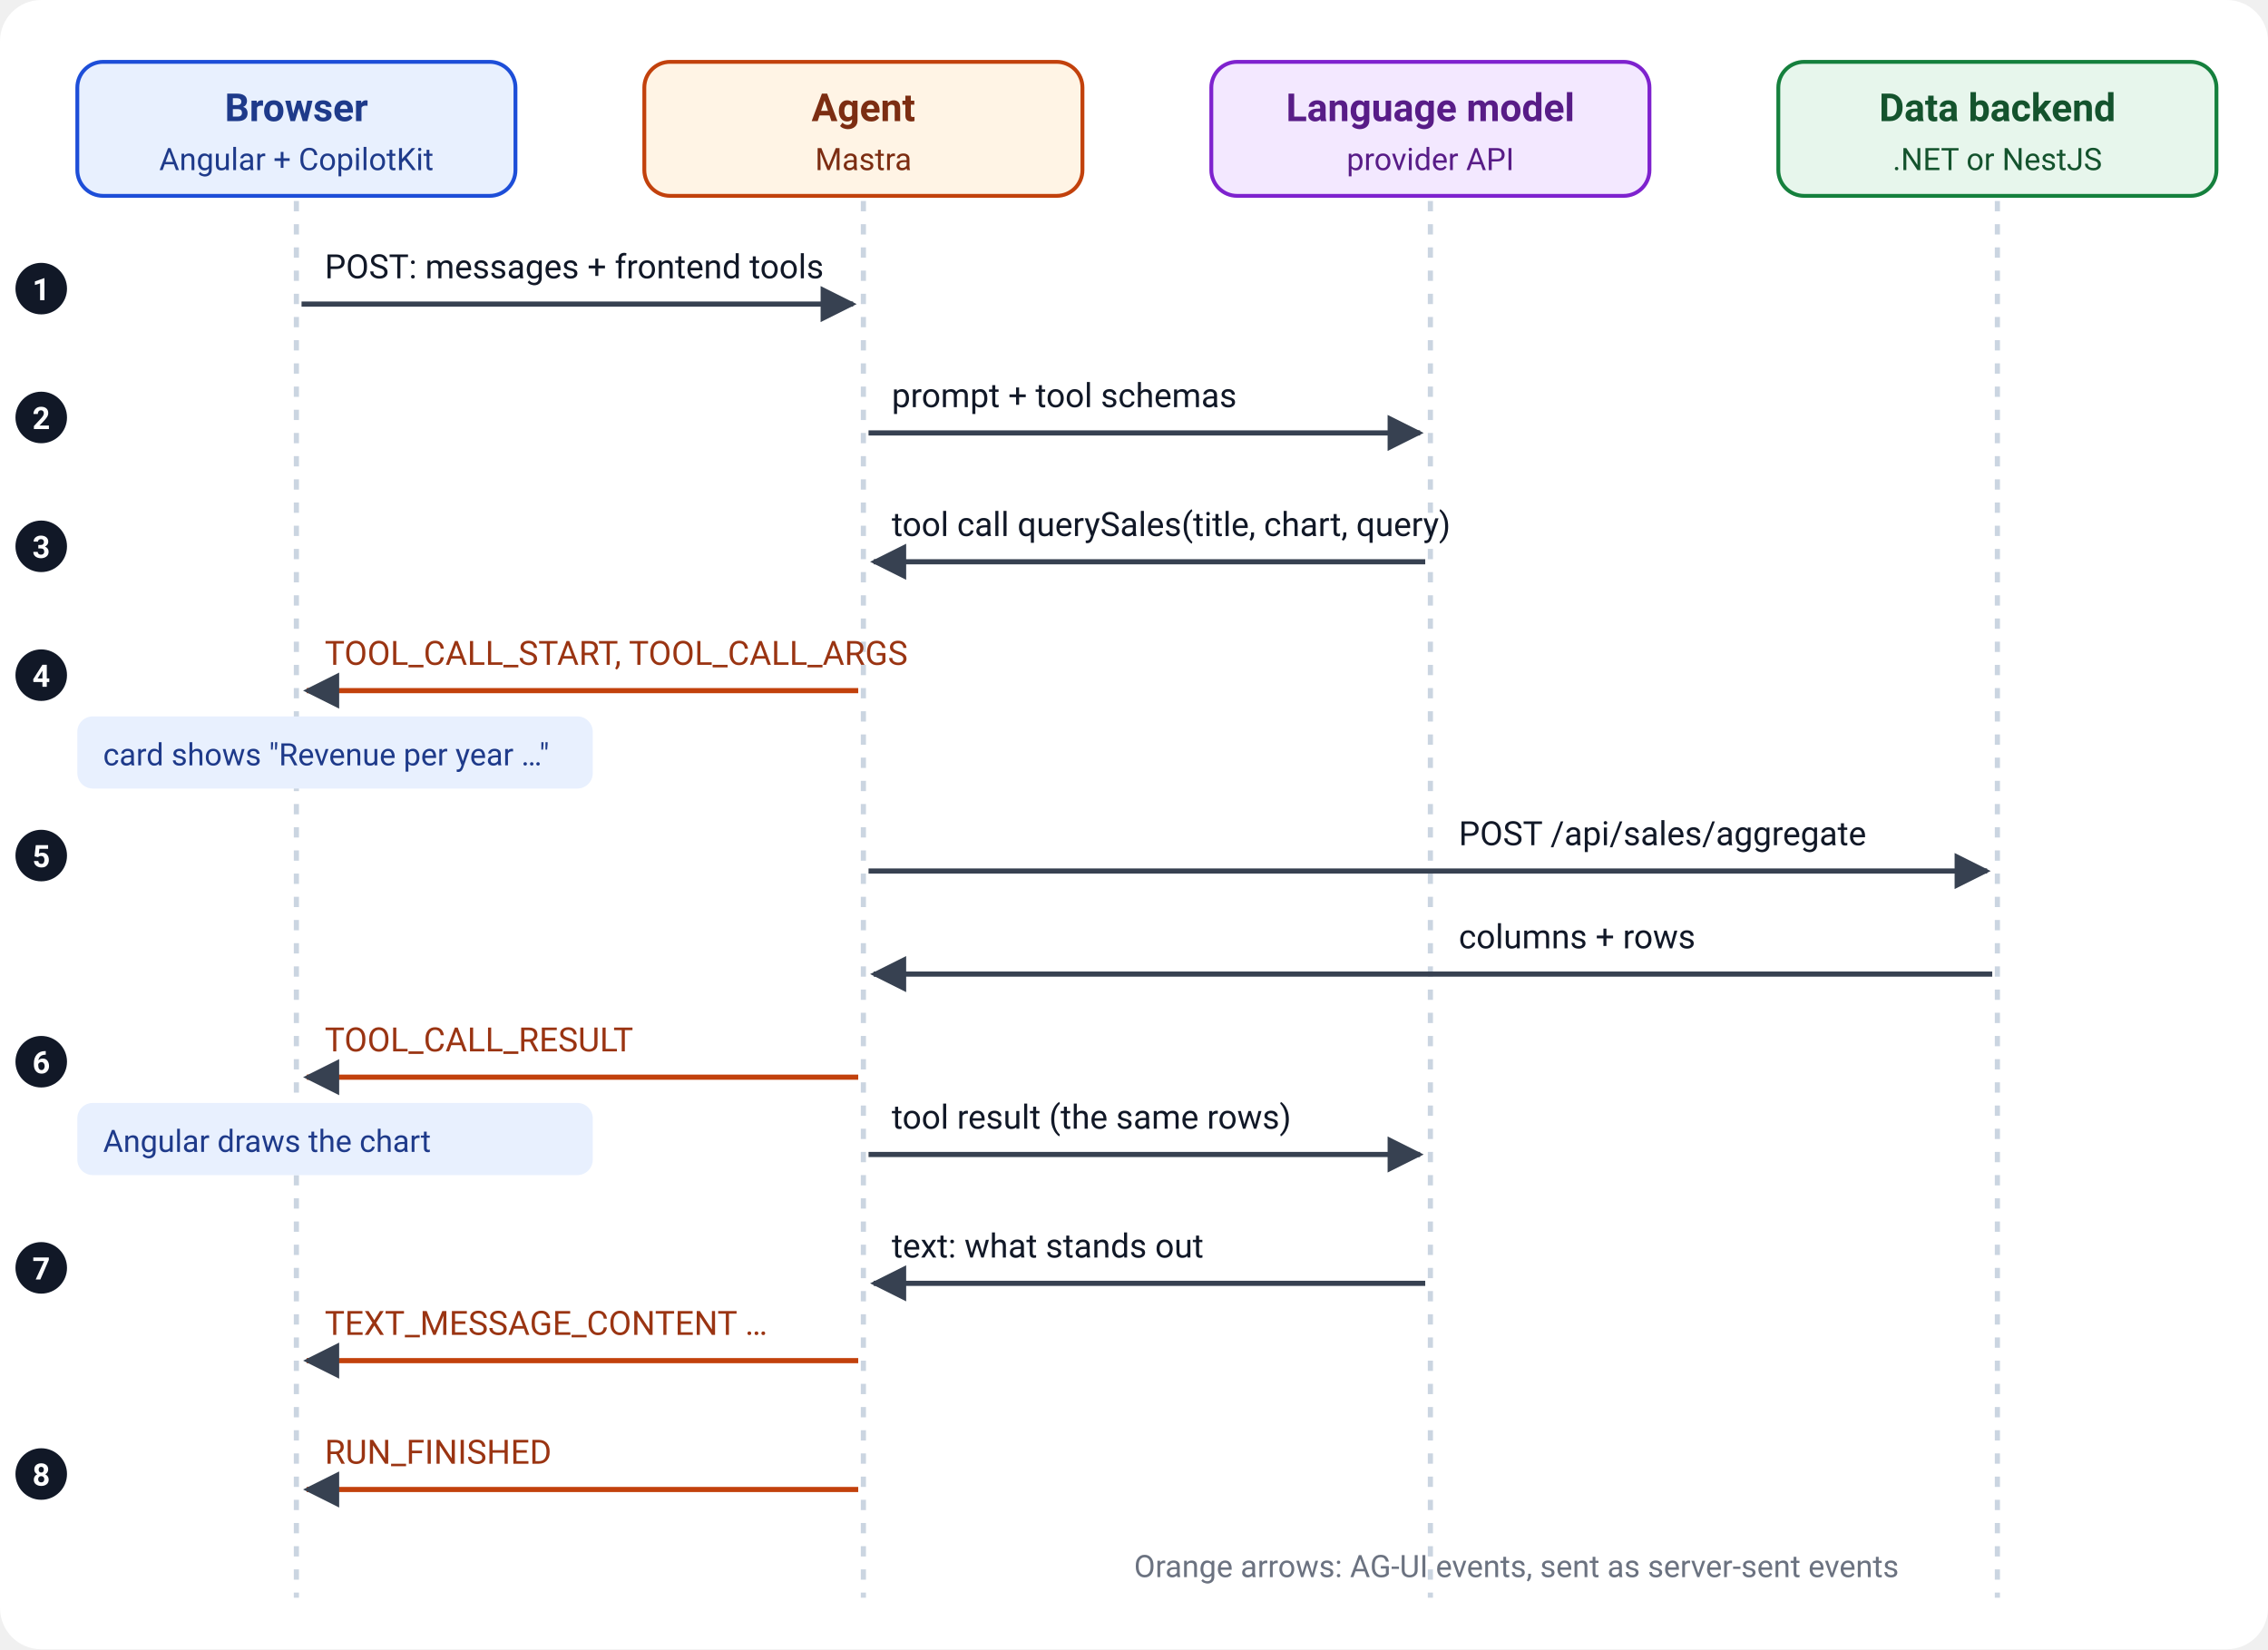
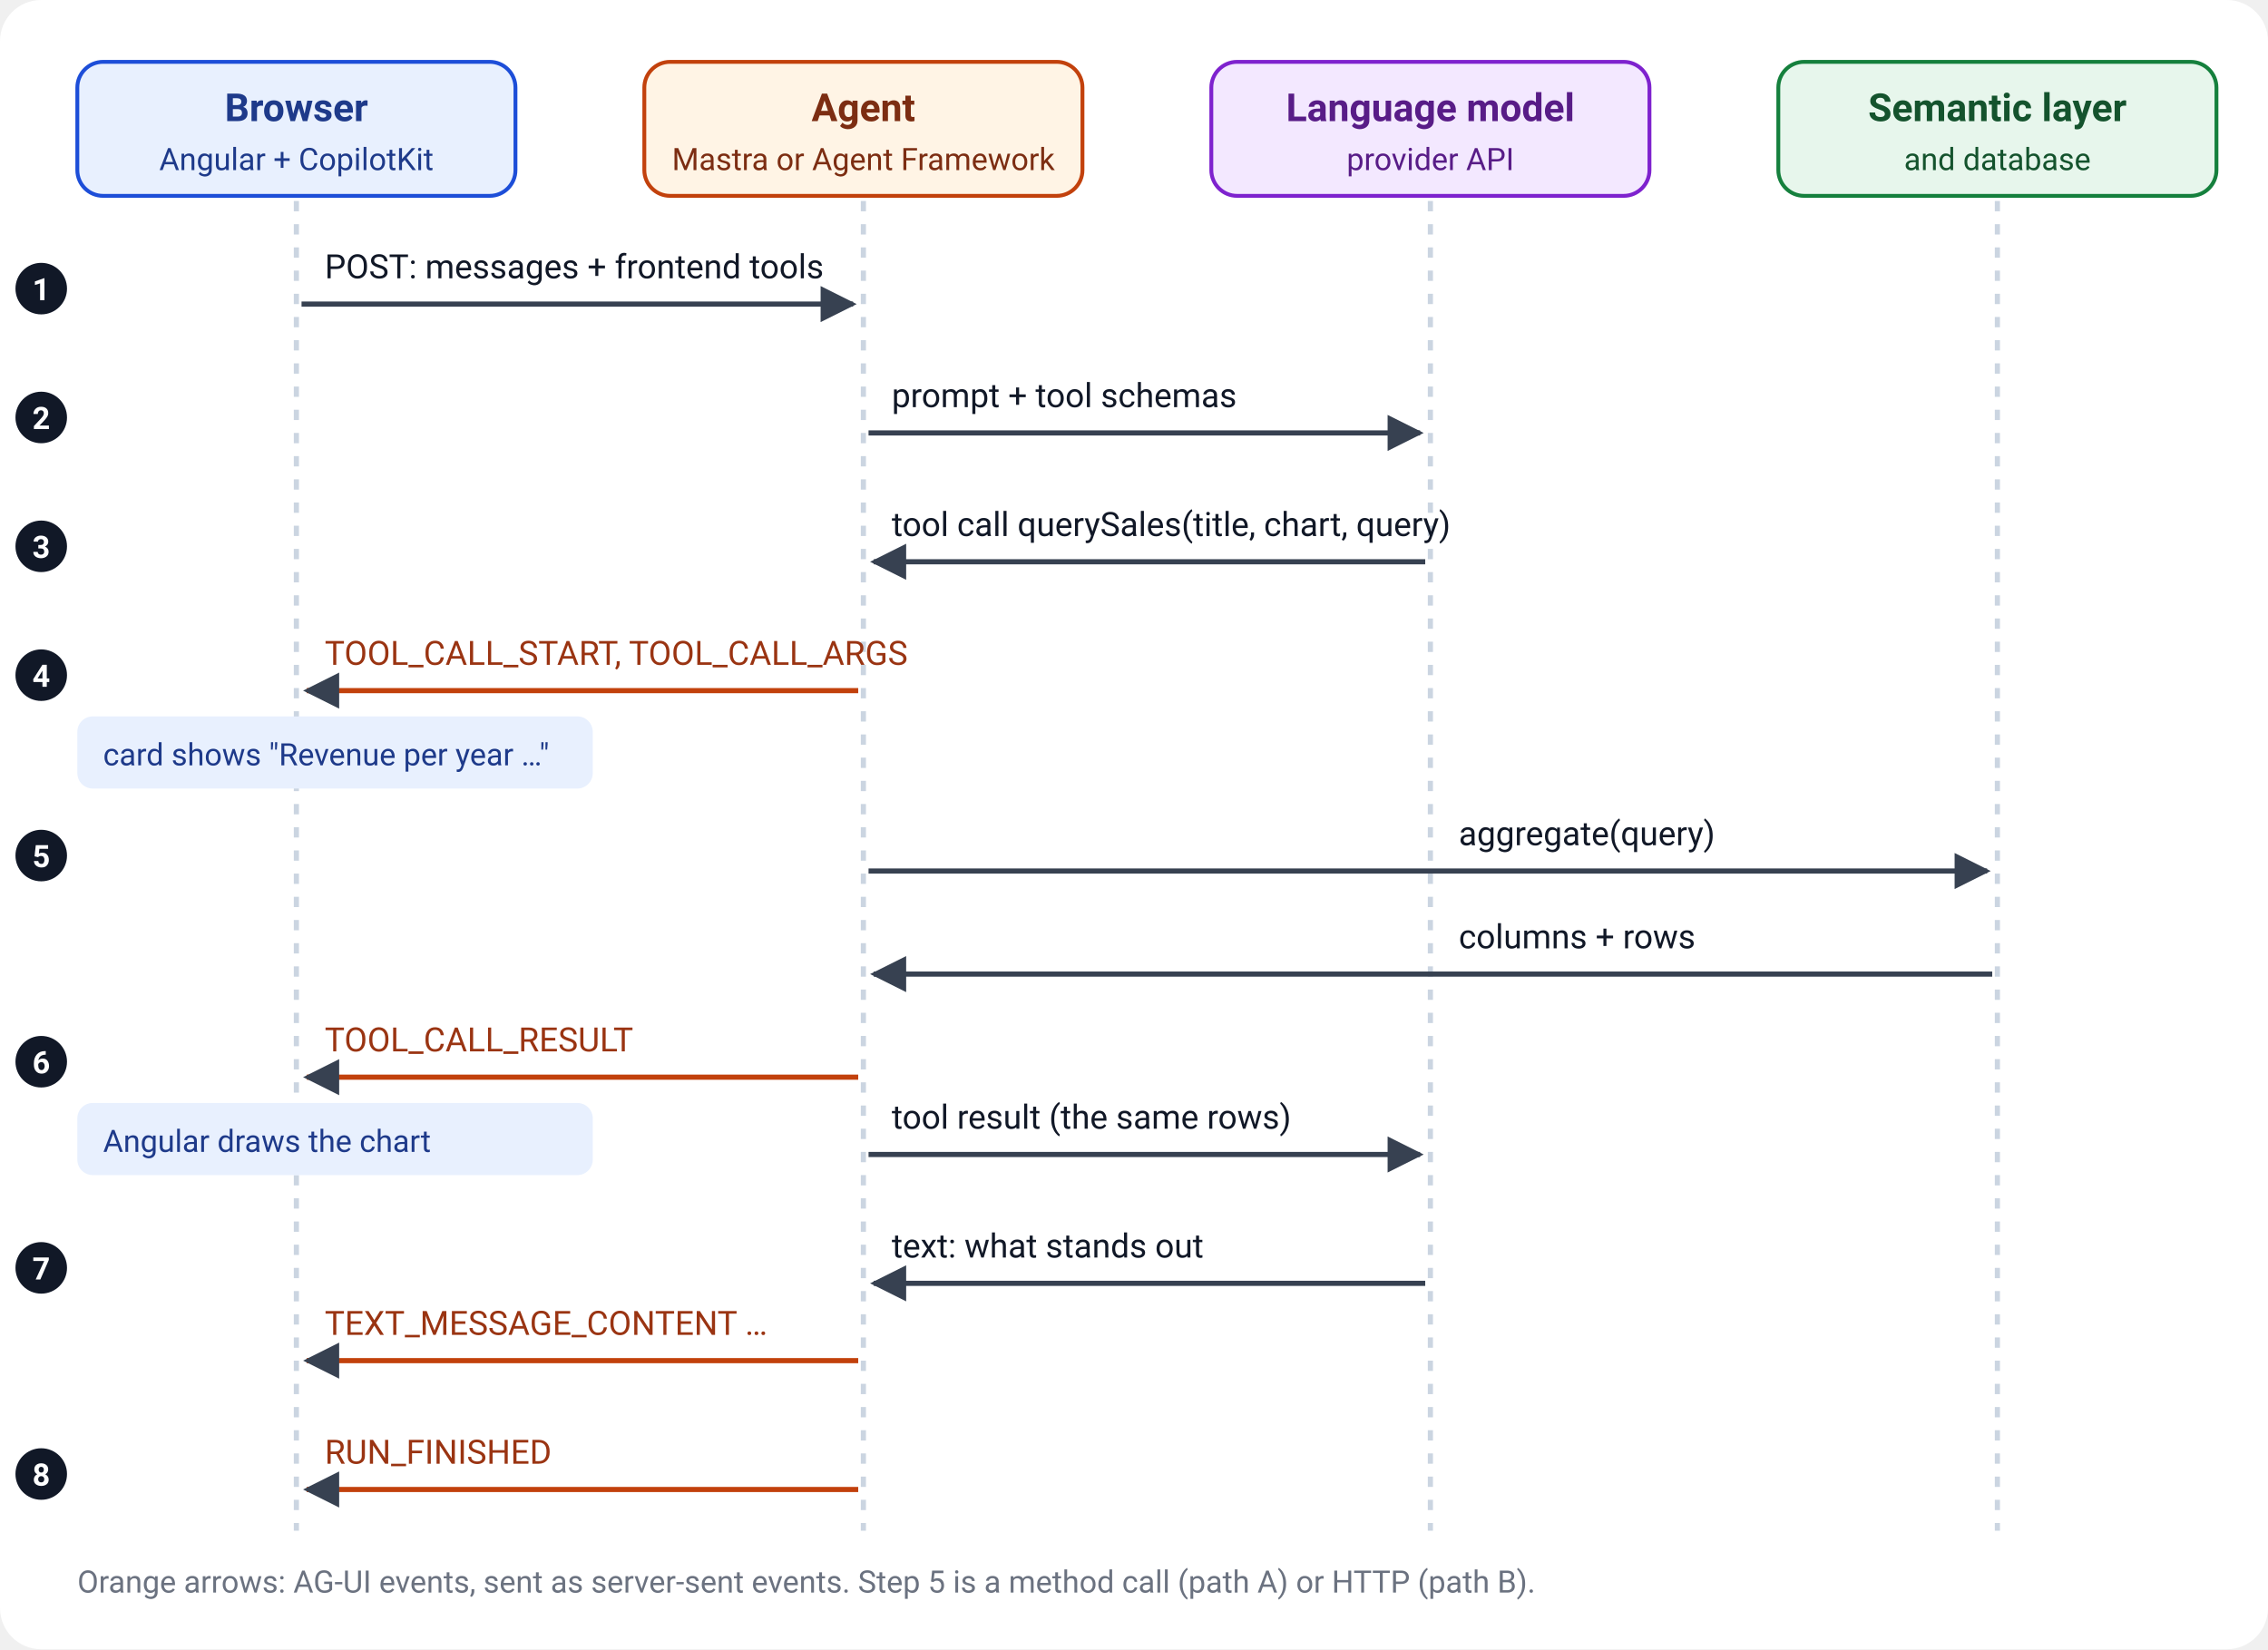
<svg xmlns="http://www.w3.org/2000/svg" viewBox="0 0 880 640" font-family="system-ui, -apple-system, 'Segoe UI', Roboto, sans-serif" role="img" aria-labelledby="title desc">
  <defs>
    <marker id="a" viewBox="0 0 10 10" refX="9" refY="5" markerWidth="7" markerHeight="7" orient="auto">
      <path d="M0,0 L10,5 L0,10 z" fill="#374151" />
    </marker>
  </defs>
  <rect width="880" height="640" rx="16" fill="#ffffff" />
  <rect x="30" y="24" width="170" height="52" rx="10" fill="#e8f0fe" stroke="#1d4ed8" stroke-width="1.5" />
  <text x="115" y="47" font-size="15" font-weight="700" fill="#1e3a8a" text-anchor="middle">Browser</text>
  <text x="115" y="66" font-size="12" fill="#1e3a8a" text-anchor="middle">Angular + CopilotKit</text>
  <rect x="250" y="24" width="170" height="52" rx="10" fill="#fff4e5" stroke="#c2410c" stroke-width="1.5" />
  <text x="335" y="47" font-size="15" font-weight="700" fill="#7c2d12" text-anchor="middle">Agent</text>
-   <text x="335" y="66" font-size="12" fill="#7c2d12" text-anchor="middle">Mastra</text>
+   <text x="335" y="66" font-size="12" fill="#7c2d12" text-anchor="middle">Mastra or Agent Framework</text>
  <rect x="470" y="24" width="170" height="52" rx="10" fill="#f3e8ff" stroke="#7e22ce" stroke-width="1.5" />
  <text x="555" y="47" font-size="15" font-weight="700" fill="#581c87" text-anchor="middle">Language model</text>
  <text x="555" y="66" font-size="12" fill="#581c87" text-anchor="middle">provider API</text>
  <rect x="690" y="24" width="170" height="52" rx="10" fill="#e7f6ec" stroke="#15803d" stroke-width="1.5" />
-   <text x="775" y="47" font-size="15" font-weight="700" fill="#14532d" text-anchor="middle">Data backend</text>
-   <text x="775" y="66" font-size="12" fill="#14532d" text-anchor="middle">.NET or NestJS</text>
+   <text x="775" y="47" font-size="15" font-weight="700" fill="#14532d" text-anchor="middle">Semantic layer</text>
+   <text x="775" y="66" font-size="12" fill="#14532d" text-anchor="middle">and database</text>
  <g stroke="#cbd5e1" stroke-width="2" stroke-dasharray="4 5">
-     <line x1="115" y1="78" x2="115" y2="620" />
-     <line x1="335" y1="78" x2="335" y2="620" />
-     <line x1="555" y1="78" x2="555" y2="620" />
-     <line x1="775" y1="78" x2="775" y2="620" />
+     <line x1="115" y1="78" x2="115" y2="594" />
+     <line x1="335" y1="78" x2="335" y2="594" />
+     <line x1="555" y1="78" x2="555" y2="594" />
+     <line x1="775" y1="78" x2="775" y2="594" />
  </g>
  <g font-size="13" fill="#111827">
    <circle cx="16" cy="112" r="10" fill="#111827" />
    <text x="16" y="116.5" font-size="12" font-weight="700" fill="#fff" text-anchor="middle">1</text>
    <line x1="117" y1="118" x2="331" y2="118" stroke="#374151" stroke-width="2" marker-end="url(#a)" />
    <text x="126" y="108">POST: messages + frontend tools</text>
    <circle cx="16" cy="162" r="10" fill="#111827" />
    <text x="16" y="166.5" font-size="12" font-weight="700" fill="#fff" text-anchor="middle">2</text>
    <line x1="337" y1="168" x2="551" y2="168" stroke="#374151" stroke-width="2" marker-end="url(#a)" />
    <text x="346" y="158">prompt + tool schemas</text>
    <circle cx="16" cy="212" r="10" fill="#111827" />
    <text x="16" y="216.5" font-size="12" font-weight="700" fill="#fff" text-anchor="middle">3</text>
    <line x1="553" y1="218" x2="339" y2="218" stroke="#374151" stroke-width="2" marker-end="url(#a)" />
    <text x="346" y="208">tool call querySales(title, chart, query)</text>
    <circle cx="16" cy="262" r="10" fill="#111827" />
    <text x="16" y="266.5" font-size="12" font-weight="700" fill="#fff" text-anchor="middle">4</text>
    <line x1="333" y1="268" x2="119" y2="268" stroke="#c2410c" stroke-width="2" marker-end="url(#a)" />
    <text x="126" y="258" fill="#9a3412">TOOL_CALL_START, TOOL_CALL_ARGS</text>
    <rect x="30" y="278" width="200" height="28" rx="6" fill="#e8f0fe" />
    <text x="40" y="297" font-size="12" fill="#1e3a8a">card shows "Revenue per year …"</text>
    <circle cx="16" cy="332" r="10" fill="#111827" />
    <text x="16" y="336.5" font-size="12" font-weight="700" fill="#fff" text-anchor="middle">5</text>
    <line x1="337" y1="338" x2="771" y2="338" stroke="#374151" stroke-width="2" marker-end="url(#a)" />
-     <text x="566" y="328">POST /api/sales/aggregate</text>
+     <text x="566" y="328">aggregate(query)</text>
    <line x1="773" y1="378" x2="339" y2="378" stroke="#374151" stroke-width="2" marker-end="url(#a)" />
    <text x="566" y="368">columns + rows</text>
    <circle cx="16" cy="412" r="10" fill="#111827" />
    <text x="16" y="416.5" font-size="12" font-weight="700" fill="#fff" text-anchor="middle">6</text>
    <line x1="333" y1="418" x2="119" y2="418" stroke="#c2410c" stroke-width="2" marker-end="url(#a)" />
    <text x="126" y="408" fill="#9a3412">TOOL_CALL_RESULT</text>
    <rect x="30" y="428" width="200" height="28" rx="6" fill="#e8f0fe" />
    <text x="40" y="447" font-size="12" fill="#1e3a8a">Angular draws the chart</text>
    <line x1="337" y1="448" x2="551" y2="448" stroke="#374151" stroke-width="2" marker-end="url(#a)" />
    <text x="346" y="438">tool result (the same rows)</text>
    <circle cx="16" cy="492" r="10" fill="#111827" />
    <text x="16" y="496.5" font-size="12" font-weight="700" fill="#fff" text-anchor="middle">7</text>
    <line x1="553" y1="498" x2="339" y2="498" stroke="#374151" stroke-width="2" marker-end="url(#a)" />
    <text x="346" y="488">text: what stands out</text>
    <line x1="333" y1="528" x2="119" y2="528" stroke="#c2410c" stroke-width="2" marker-end="url(#a)" />
    <text x="126" y="518" fill="#9a3412">TEXT_MESSAGE_CONTENT …</text>
    <circle cx="16" cy="572" r="10" fill="#111827" />
    <text x="16" y="576.5" font-size="12" font-weight="700" fill="#fff" text-anchor="middle">8</text>
    <line x1="333" y1="578" x2="119" y2="578" stroke="#c2410c" stroke-width="2" marker-end="url(#a)" />
    <text x="126" y="568" fill="#9a3412">RUN_FINISHED</text>
  </g>
-   <text x="440" y="612" font-size="12" fill="#6b7280">Orange arrows: AG-UI events, sent as server-sent events</text>
+   <text x="30" y="618" font-size="12" fill="#6b7280">Orange arrows: AG-UI events, sent as server-sent events. Step 5 is a method call (path A) or HTTP (path B).</text>
</svg>
